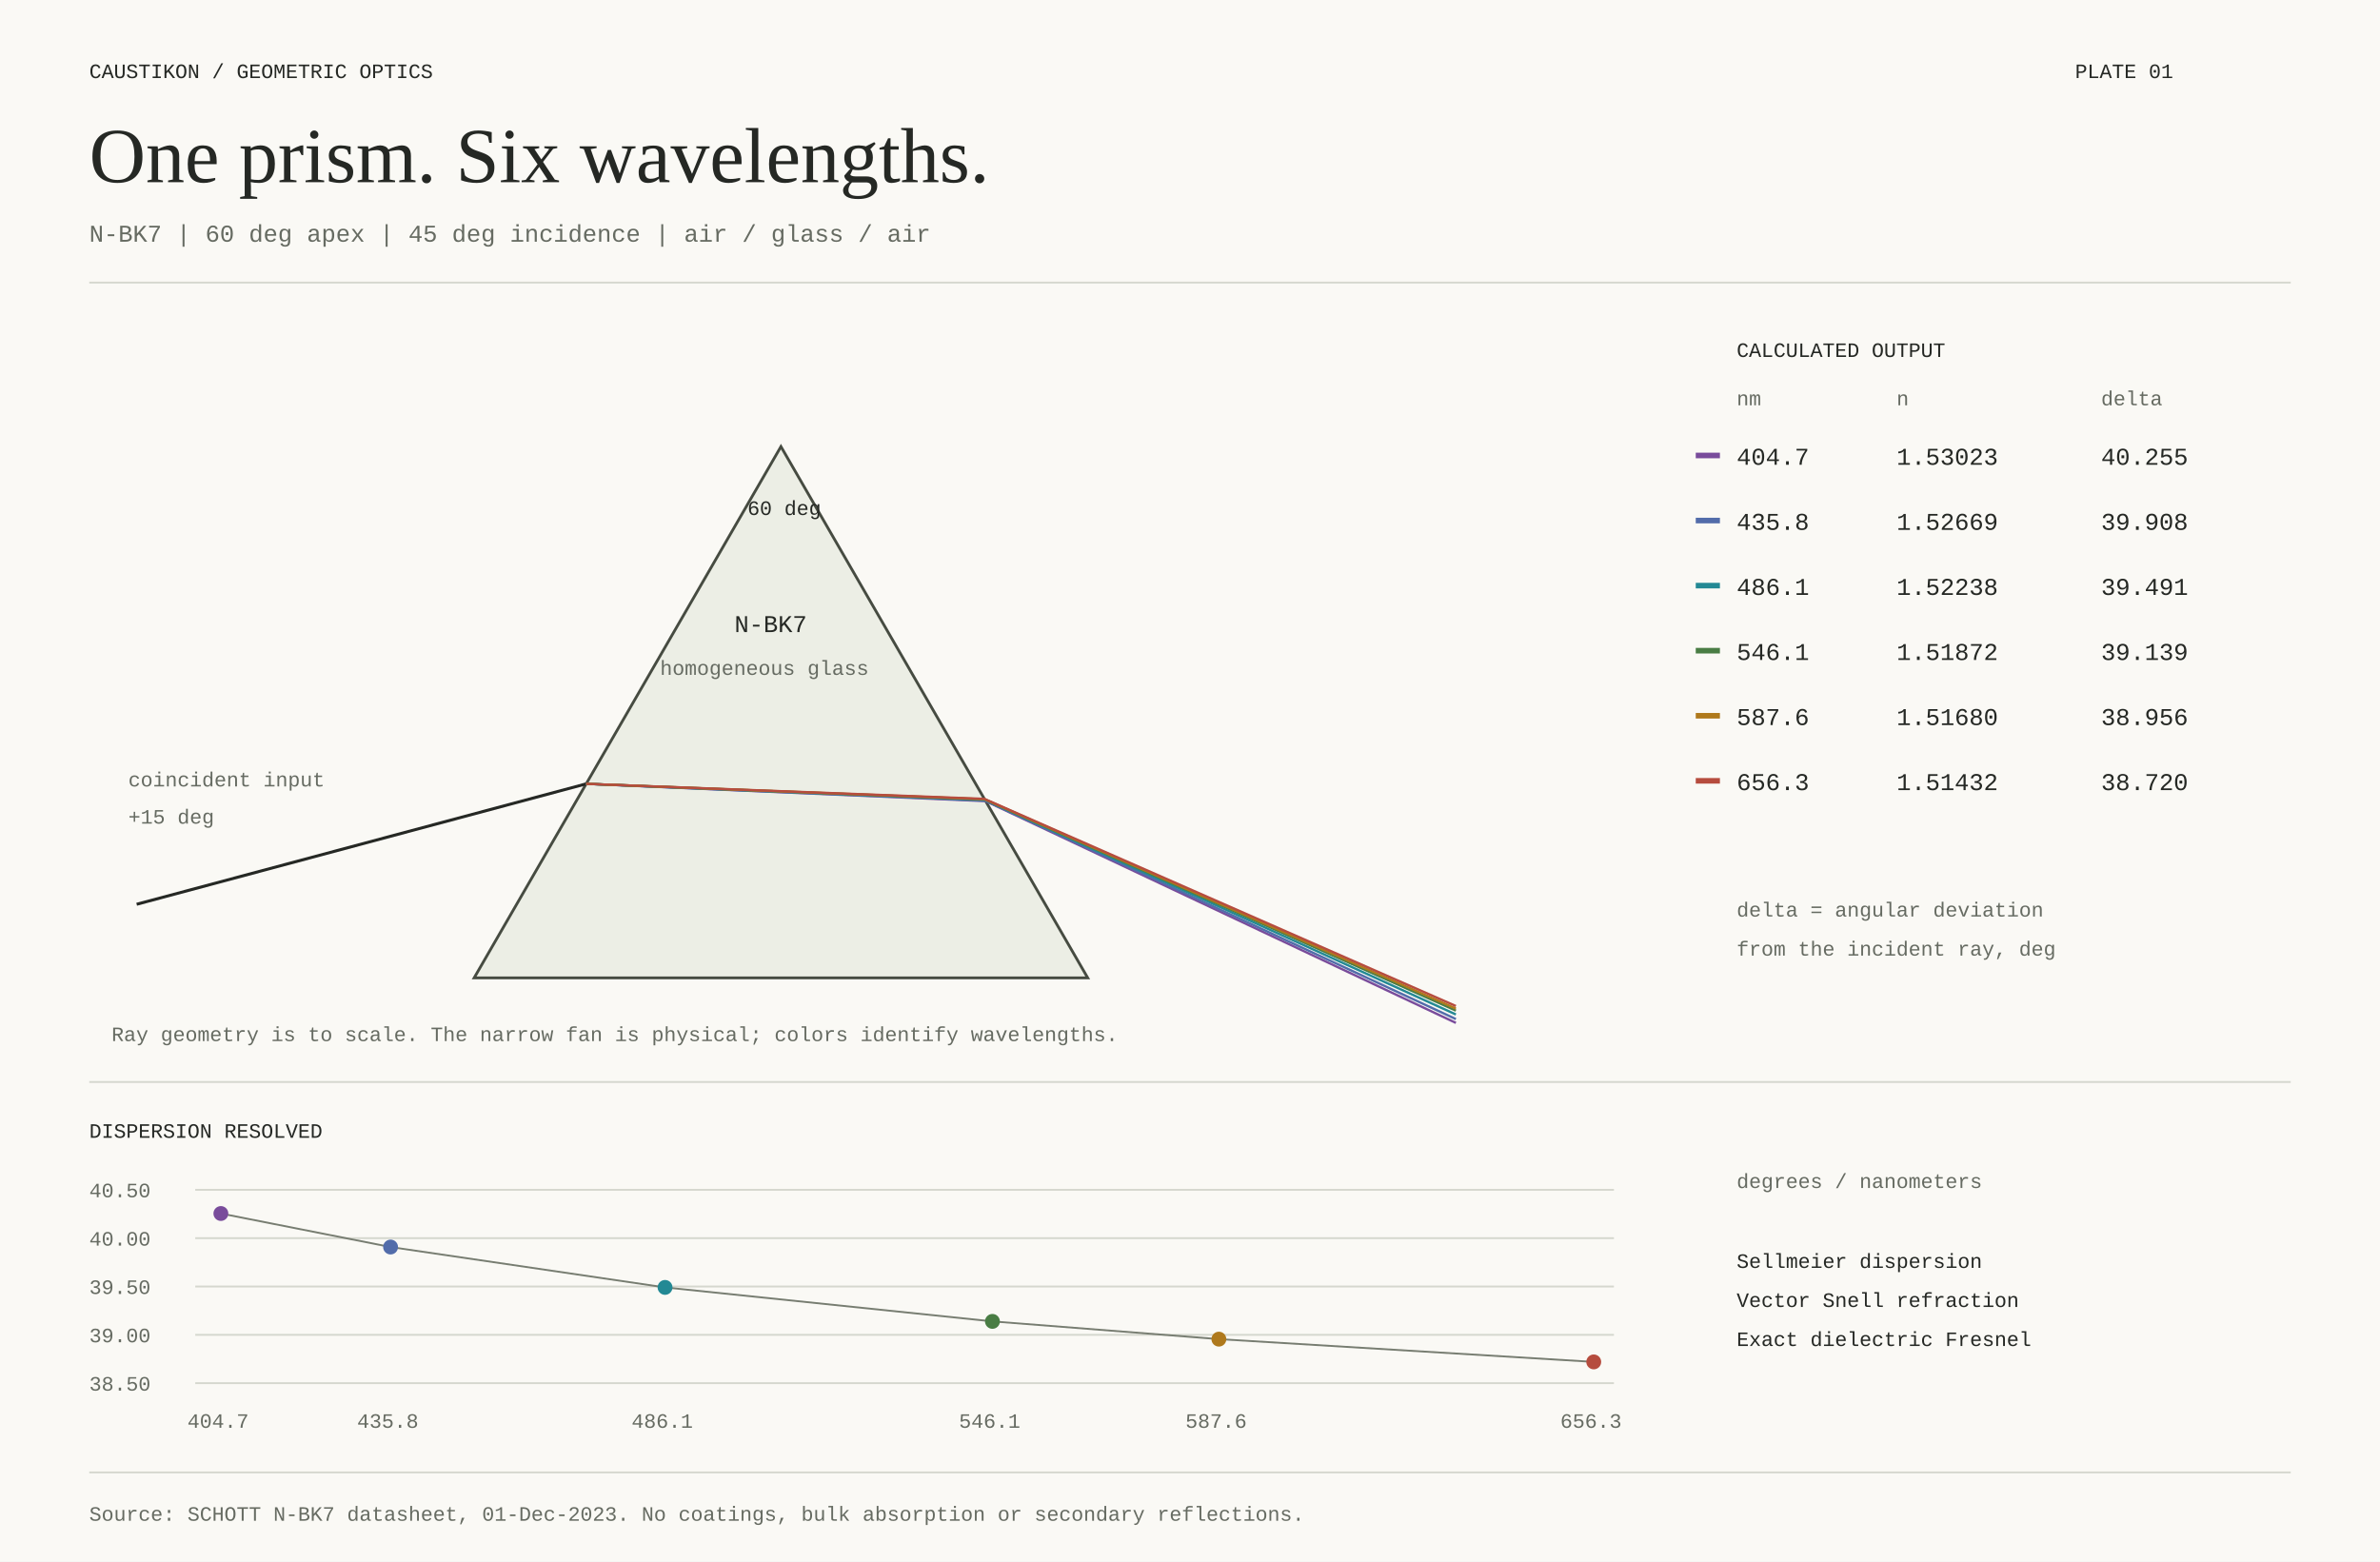
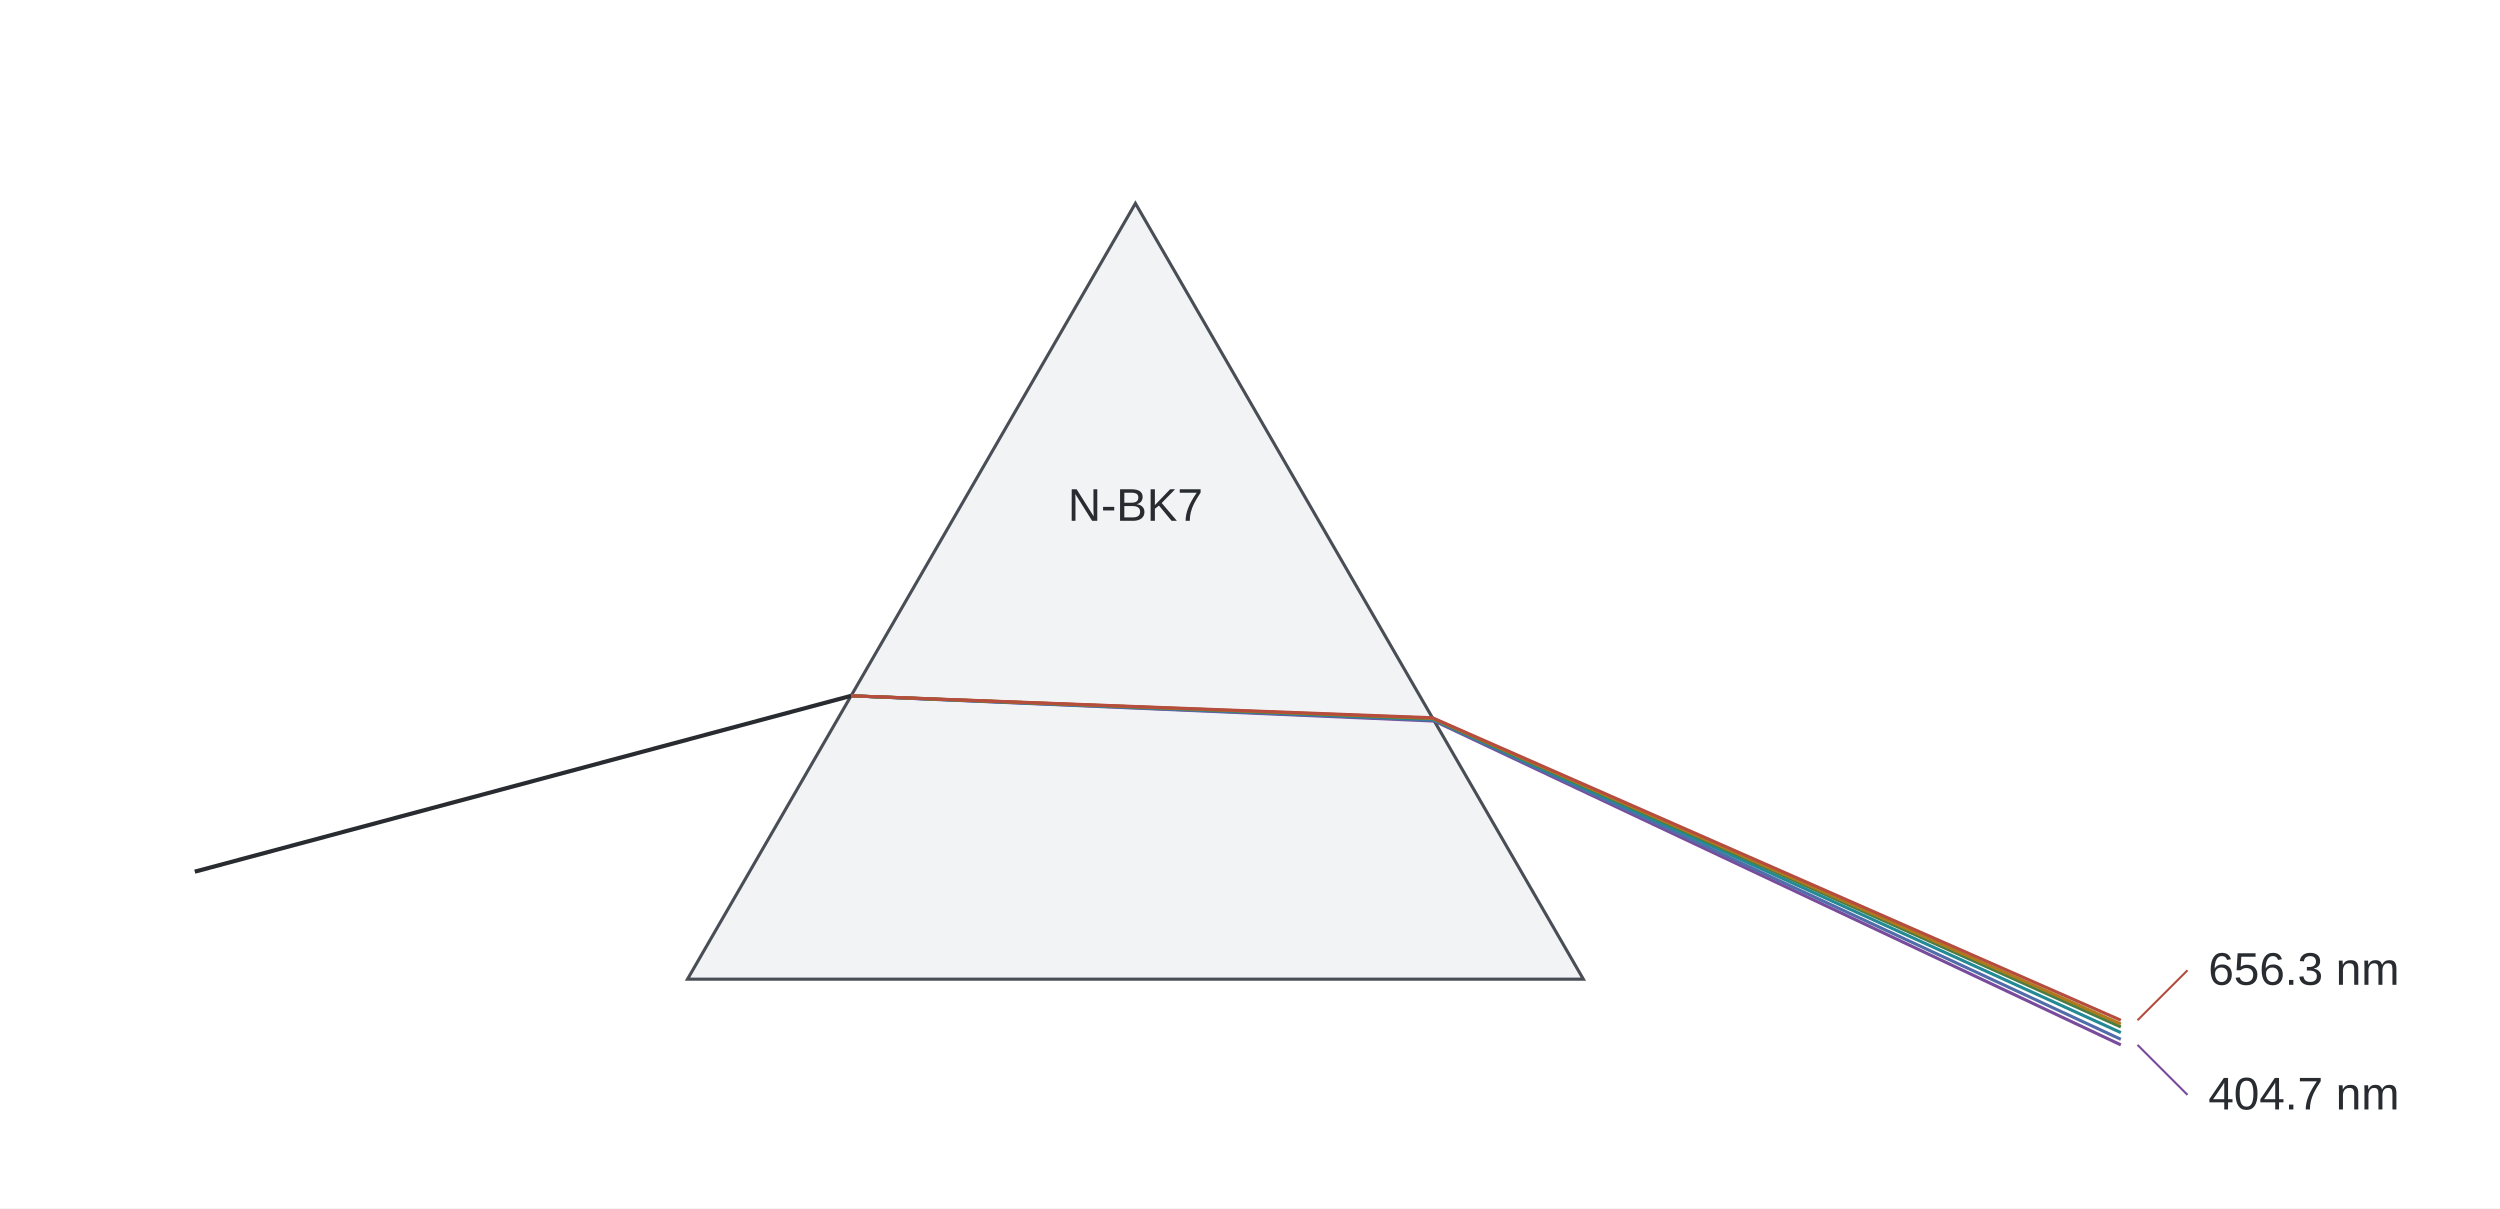
- <svg xmlns="http://www.w3.org/2000/svg" width="1280" height="840" viewBox="0 0 1280 840" role="img" aria-labelledby="title description">
-   <rect width="1280" height="840" fill="#faf9f5" />
-   <style>text { fill: #252824; font-family: 'Consolas', 'Liberation Mono', monospace; font-size: 13px; } .title { font-family: 'Georgia', 'Liberation Serif', serif; font-size: 42px; } .muted { fill: #666b62; } .small { font-size: 11px; }</style>
-   <text x="48" y="42" class="small">CAUSTIKON  /  GEOMETRIC OPTICS</text>
-   <text x="48" y="98" class="title">One prism. Six wavelengths.</text>
-   <text x="48" y="130" class="muted">N-BK7  |  60 deg apex  |  45 deg incidence  |  air / glass / air</text>
-   <text x="1116" y="42" class="small">PLATE 01</text>
-   <line x1="48" y1="152" x2="1232" y2="152" stroke="#d5d7ce" stroke-width="1" />
-   <polygon points="255.000,526.000 585.000,526.000 420.000,240.212" fill="#eceee5" stroke="#464b41" stroke-width="1.5" />
-   <text x="402" y="277" class="small">60 deg</text>
-   <text x="395" y="340">N-BK7</text>
-   <text x="355" y="363" class="small muted">homogeneous glass</text>
-   <text x="69" y="423" class="small muted">coincident input</text>
-   <text x="69" y="443" class="small muted">+15 deg</text>
-   <line x1="73.5" y1="486.4" x2="315.264" y2="421.62" stroke="#252824" stroke-width="1.6" />
-   <polyline points="315.264,421.620 530.104,430.917 783.000,550.217" fill="none" stroke="#794c9b" stroke-width="1.25" />
-   <polyline points="315.264,421.620 529.949,430.650 783.000,548.156" fill="none" stroke="#526caa" stroke-width="1.25" />
-   <polyline points="315.264,421.620 529.761,430.324 783.000,545.681" fill="none" stroke="#238994" stroke-width="1.25" />
-   <polyline points="315.264,421.620 529.601,430.046 783.000,543.604" fill="none" stroke="#497d44" stroke-width="1.25" />
-   <polyline points="315.264,421.620 529.516,429.899 783.000,542.522" fill="none" stroke="#af791c" stroke-width="1.25" />
-   <polyline points="315.264,421.620 529.407,429.710 783.000,541.135" fill="none" stroke="#b64c3e" stroke-width="1.25" />
-   <text x="60" y="560" class="small muted">Ray geometry is to scale. The narrow fan is physical; colors identify wavelengths.</text>
-   <text x="934" y="192" class="small">CALCULATED OUTPUT</text>
-   <text x="934" y="218" class="small muted">nm</text>
-   <text x="1020" y="218" class="small muted">n</text>
-   <text x="1130" y="218" class="small muted">delta</text>
-   <line x1="912" y1="245" x2="925" y2="245" stroke="#794c9b" stroke-width="3" />
-   <text x="934" y="250">404.7</text>
-   <text x="1020" y="250">1.53023</text>
-   <text x="1130" y="250">40.255</text>
-   <line x1="912" y1="280" x2="925" y2="280" stroke="#526caa" stroke-width="3" />
-   <text x="934" y="285">435.8</text>
-   <text x="1020" y="285">1.52669</text>
-   <text x="1130" y="285">39.908</text>
-   <line x1="912" y1="315" x2="925" y2="315" stroke="#238994" stroke-width="3" />
-   <text x="934" y="320">486.1</text>
-   <text x="1020" y="320">1.52238</text>
-   <text x="1130" y="320">39.491</text>
-   <line x1="912" y1="350" x2="925" y2="350" stroke="#497d44" stroke-width="3" />
-   <text x="934" y="355">546.1</text>
-   <text x="1020" y="355">1.51872</text>
-   <text x="1130" y="355">39.139</text>
-   <line x1="912" y1="385" x2="925" y2="385" stroke="#af791c" stroke-width="3" />
-   <text x="934" y="390">587.6</text>
-   <text x="1020" y="390">1.51680</text>
-   <text x="1130" y="390">38.956</text>
-   <line x1="912" y1="420" x2="925" y2="420" stroke="#b64c3e" stroke-width="3" />
-   <text x="934" y="425">656.3</text>
-   <text x="1020" y="425">1.51432</text>
-   <text x="1130" y="425">38.720</text>
-   <text x="934" y="493" class="small muted">delta = angular deviation</text>
-   <text x="934" y="514" class="small muted">from the incident ray, deg</text>
-   <line x1="48" y1="582" x2="1232" y2="582" stroke="#d5d7ce" stroke-width="1" />
-   <text x="48" y="612" class="small">DISPERSION RESOLVED</text>
-   <line x1="105" y1="744" x2="868" y2="744" stroke="#d5d7ce" stroke-width="1" />
-   <text x="48" y="748" class="small muted">38.50</text>
-   <line x1="105" y1="718" x2="868" y2="718" stroke="#d5d7ce" stroke-width="1" />
-   <text x="48" y="722" class="small muted">39.00</text>
-   <line x1="105" y1="692" x2="868" y2="692" stroke="#d5d7ce" stroke-width="1" />
-   <text x="48" y="696" class="small muted">39.50</text>
-   <line x1="105" y1="666" x2="868" y2="666" stroke="#d5d7ce" stroke-width="1" />
-   <text x="48" y="670" class="small muted">40.00</text>
-   <line x1="105" y1="640" x2="868" y2="640" stroke="#d5d7ce" stroke-width="1" />
-   <text x="48" y="644" class="small muted">40.50</text>
-   <polyline points="118.793,652.740 210.059,670.771 357.670,692.490 533.747,710.767 655.534,720.314 857.142,732.560" fill="none" stroke="#777d71" stroke-width="1" />
-   <circle cx="118.793" cy="652.74" r="4" fill="#794c9b" />
-   <text x="100.793" y="768" class="small muted">404.7</text>
-   <circle cx="210.059" cy="670.771" r="4" fill="#526caa" />
-   <text x="192.059" y="768" class="small muted">435.8</text>
-   <circle cx="357.67" cy="692.49" r="4" fill="#238994" />
-   <text x="339.67" y="768" class="small muted">486.1</text>
-   <circle cx="533.747" cy="710.767" r="4" fill="#497d44" />
-   <text x="515.747" y="768" class="small muted">546.1</text>
-   <circle cx="655.534" cy="720.314" r="4" fill="#af791c" />
-   <text x="637.534" y="768" class="small muted">587.6</text>
-   <circle cx="857.142" cy="732.56" r="4" fill="#b64c3e" />
-   <text x="839.142" y="768" class="small muted">656.3</text>
-   <text x="934" y="639" class="small muted">degrees / nanometers</text>
-   <text x="934" y="682" class="small">Sellmeier dispersion</text>
-   <text x="934" y="703" class="small">Vector Snell refraction</text>
-   <text x="934" y="724" class="small">Exact dielectric Fresnel</text>
-   <line x1="48" y1="792" x2="1232" y2="792" stroke="#d5d7ce" stroke-width="1" />
-   <text x="48" y="818" class="small muted">Source: SCHOTT N-BK7 datasheet, 01-Dec-2023. No coatings, bulk absorption or secondary reflections.</text>
+ <svg xmlns="http://www.w3.org/2000/svg" width="1200" height="580" viewBox="0 0 1200 580" role="img" aria-labelledby="title description">
+   <rect width="1200" height="580" fill="#ffffff" />
+   <style>text { fill: #282b30; font-family: Arial, Helvetica, sans-serif; font-size: 22px; }</style>
+   <polygon points="330.000,470.000 760.000,470.000 545.000,97.609" fill="#f2f3f5" stroke="#494e56" stroke-width="1.5" />
+   <text x="545" y="250" text-anchor="middle">N-BK7</text>
+   <line x1="93.5" y1="418.4" x2="408.526" y2="333.989" stroke="#282b30" stroke-width="2" />
+   <polyline points="408.526,333.989 688.468,346.103 1018.000,501.556" fill="none" stroke="#794c9b" stroke-width="1.5" />
+   <polyline points="408.526,333.989 688.267,345.755 1018.000,498.870" fill="none" stroke="#526caa" stroke-width="1.5" />
+   <polyline points="408.526,333.989 688.022,345.331 1018.000,495.645" fill="none" stroke="#238994" stroke-width="1.5" />
+   <polyline points="408.526,333.989 687.813,344.969 1018.000,492.939" fill="none" stroke="#497d44" stroke-width="1.5" />
+   <polyline points="408.526,333.989 687.703,344.778 1018.000,491.529" fill="none" stroke="#af791c" stroke-width="1.5" />
+   <polyline points="408.526,333.989 687.561,344.532 1018.000,489.722" fill="none" stroke="#b64c3e" stroke-width="1.5" />
+   <path d="M 1026.000,489.722 L 1050.000,465.722" fill="none" stroke="#b64c3e" stroke-width="1" />
+   <text x="1060" y="472.722">656.3 nm</text>
+   <path d="M 1026.000,501.556 L 1050.000,525.556" fill="none" stroke="#794c9b" stroke-width="1" />
+   <text x="1060" y="532.556">404.7 nm</text>
</svg>
